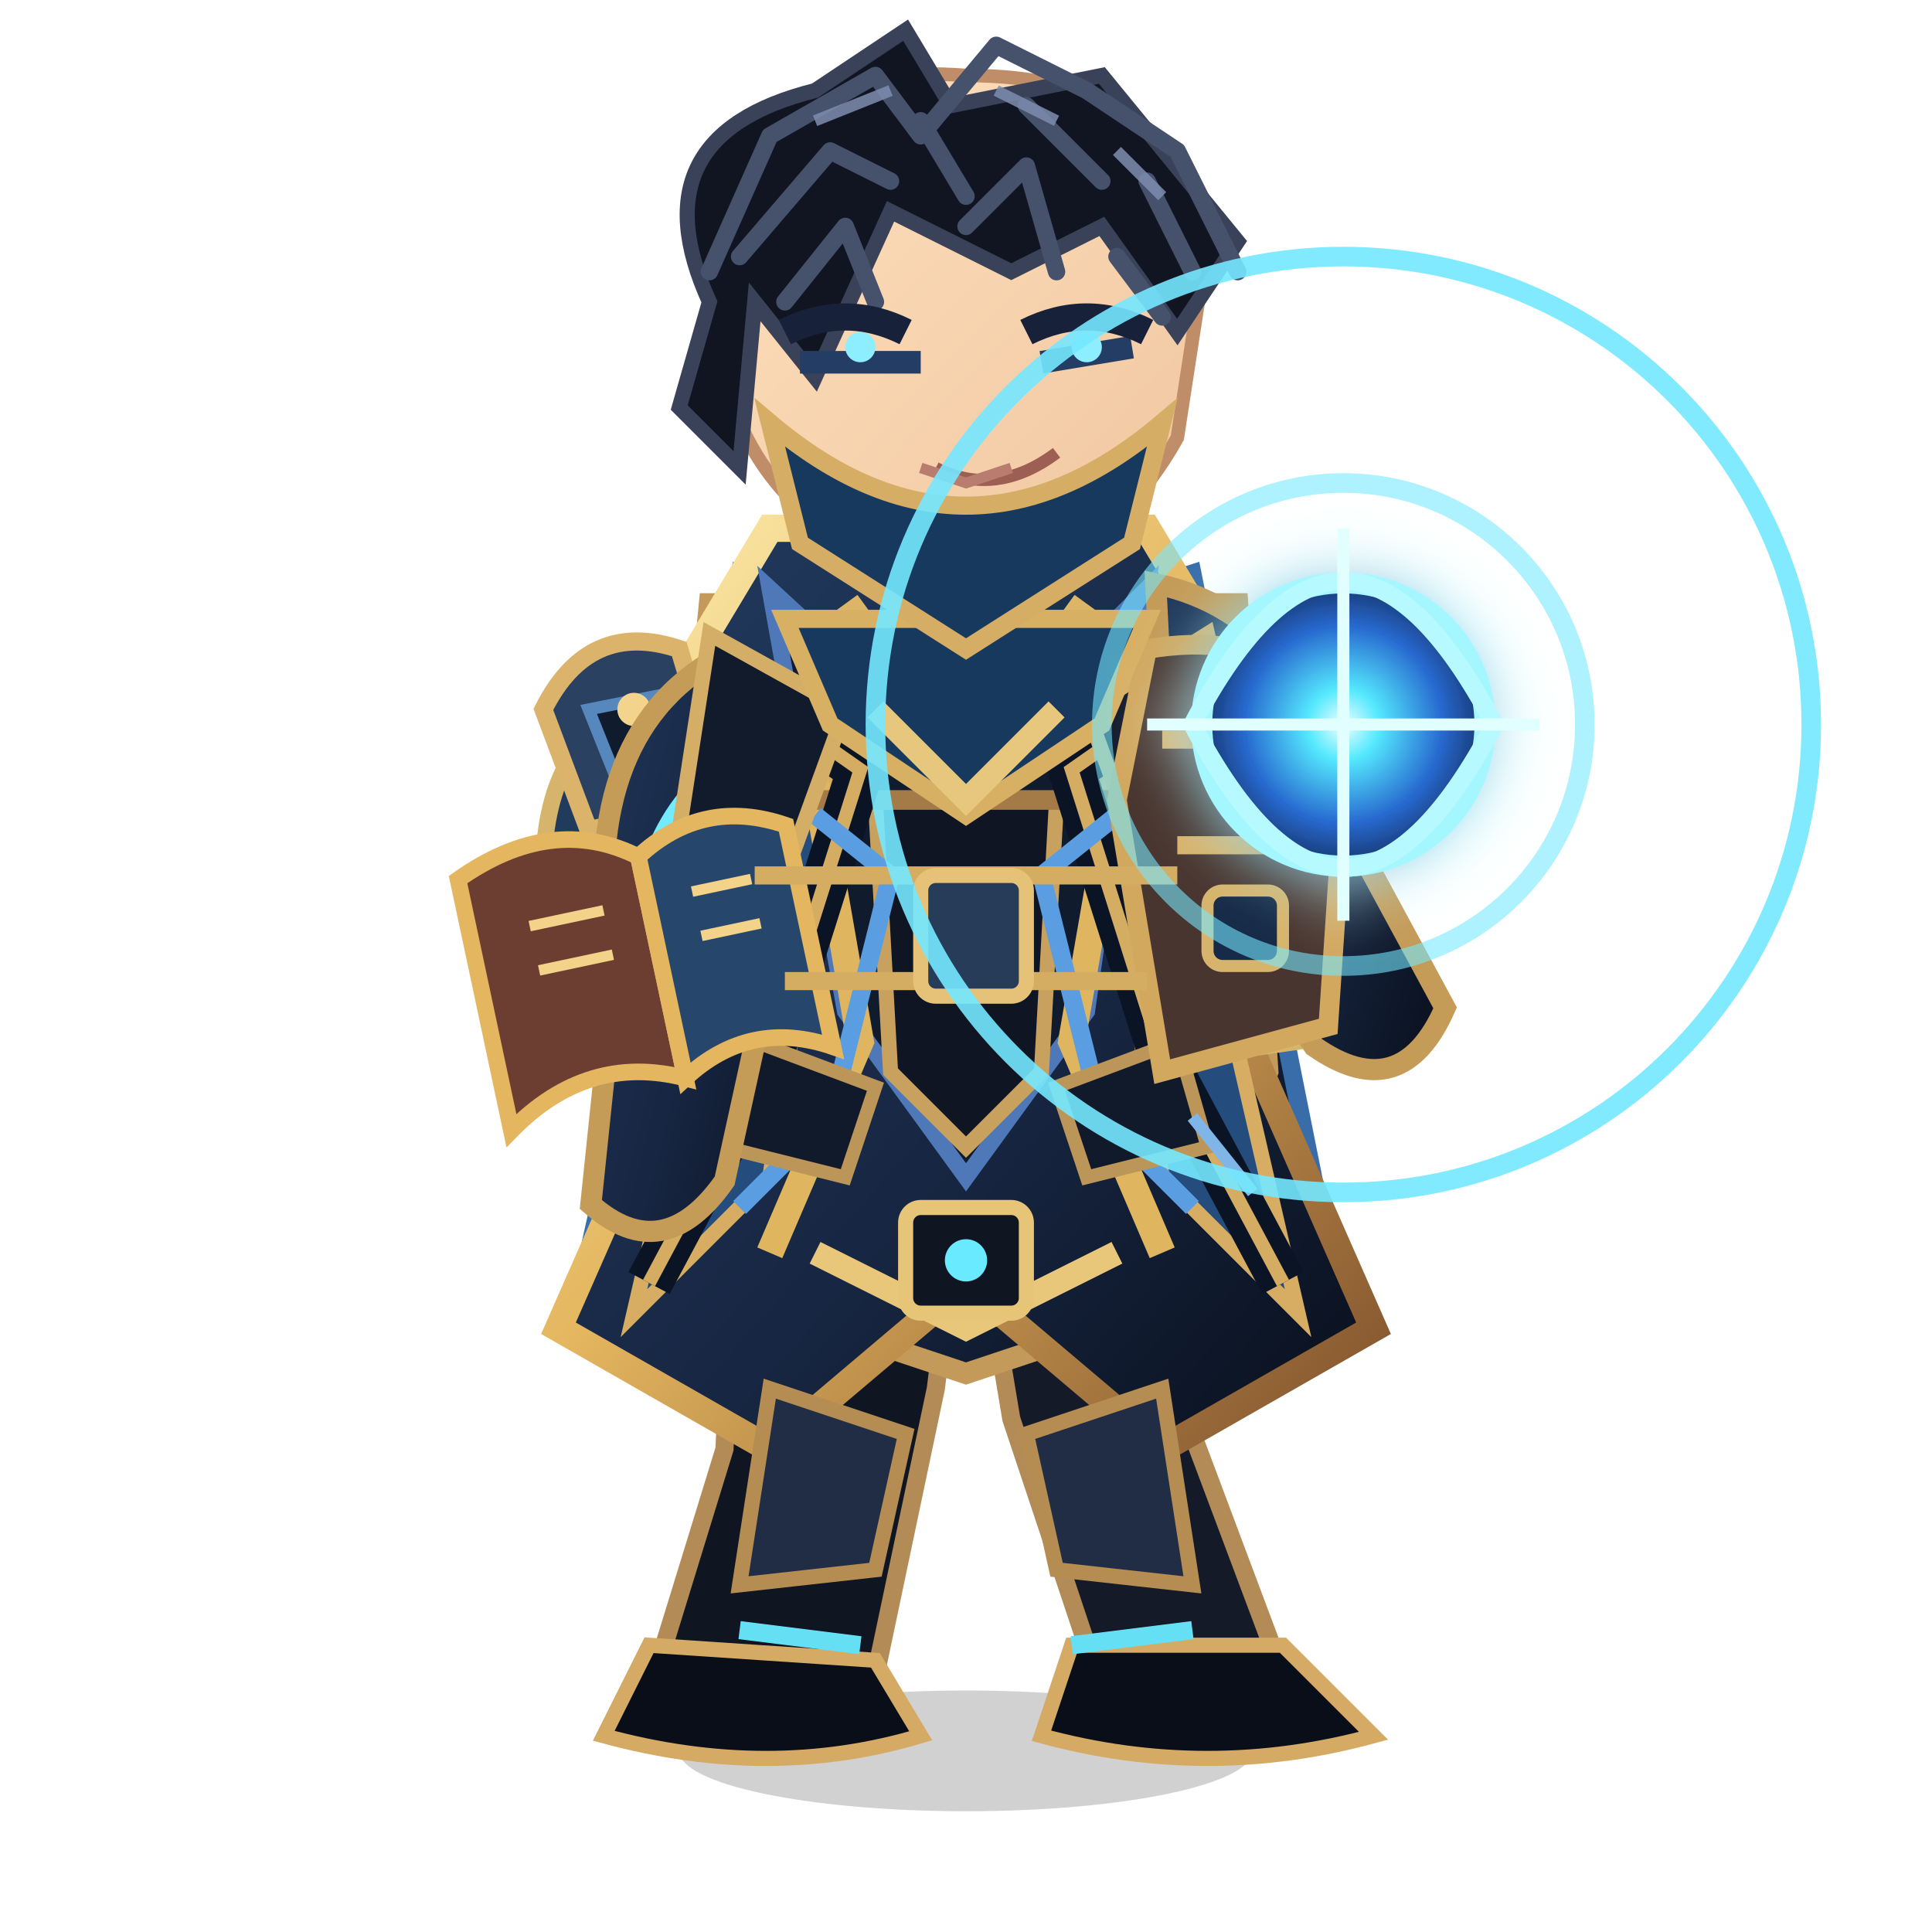
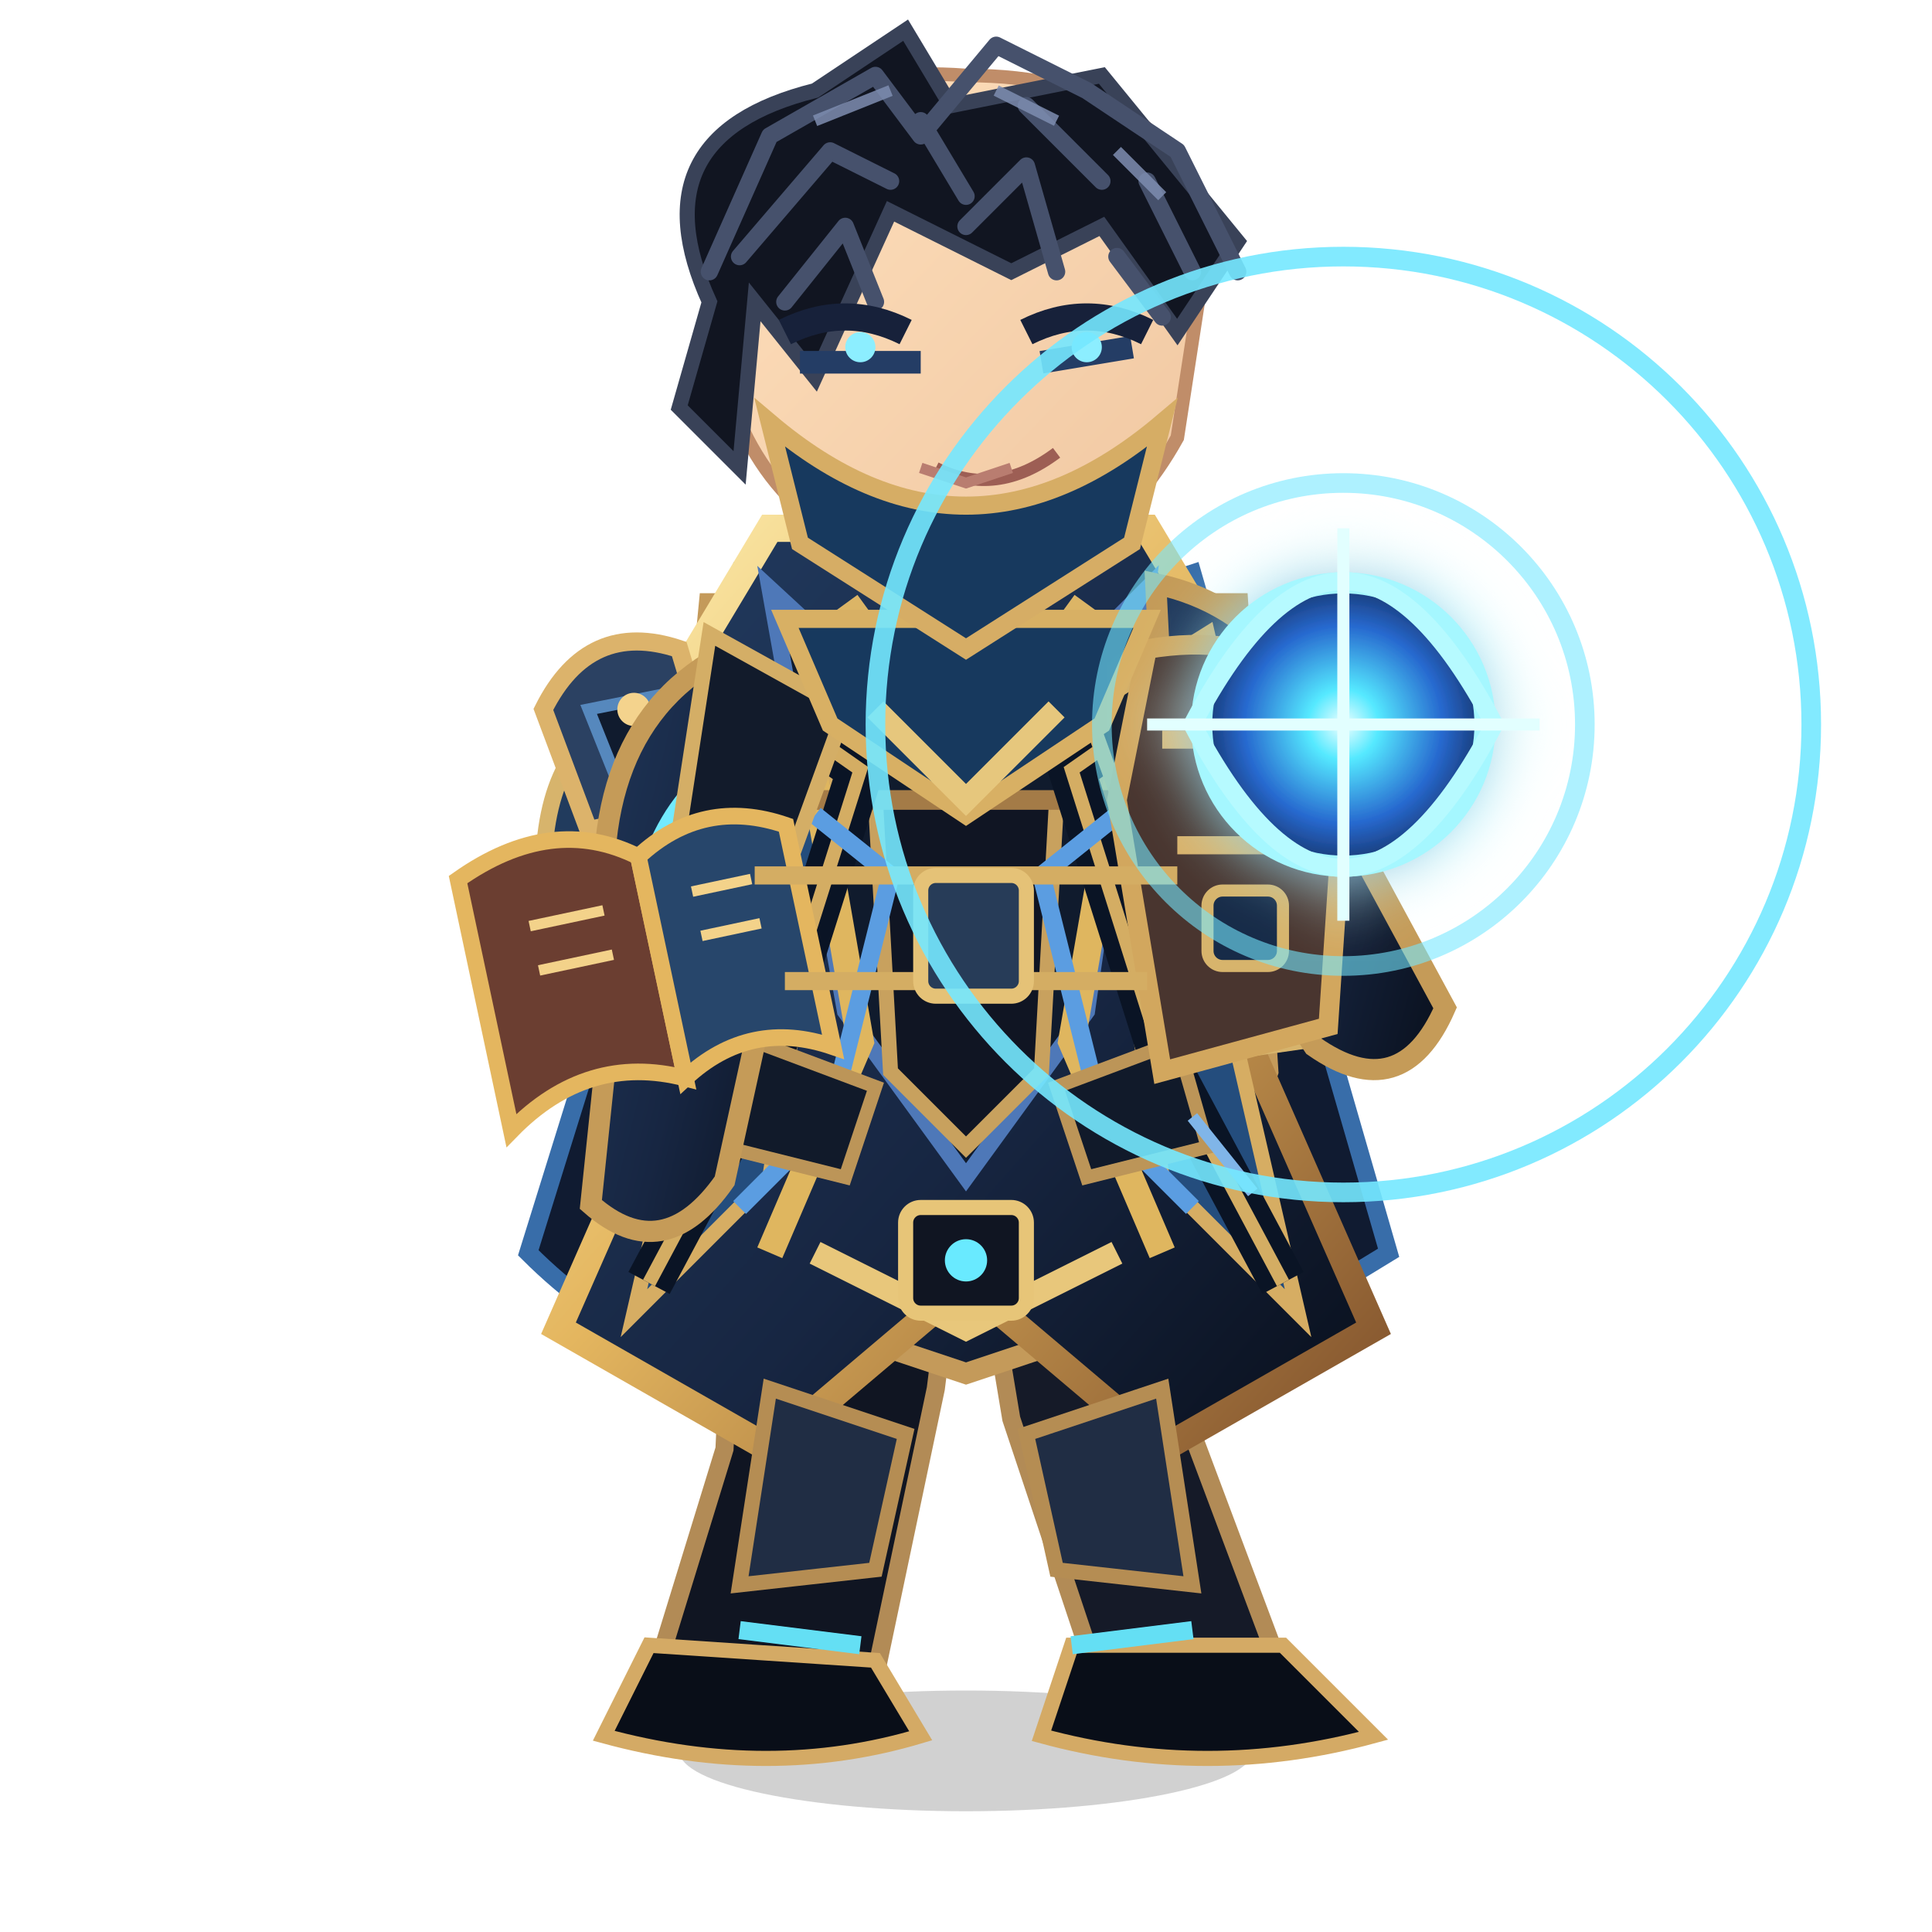
<svg xmlns="http://www.w3.org/2000/svg" width="128" height="128" viewBox="0 0 128 128" role="img" aria-label="Researcher down echoCast frame 8">
  <defs>
    <linearGradient id="coat" x1="0" y1="0" x2="1" y2="1">
      <stop offset="0" stop-color="#223c61" />
      <stop offset=".58" stop-color="#172642" />
      <stop offset="1" stop-color="#090f1b" />
    </linearGradient>
    <linearGradient id="gold" x1="0" y1="0" x2="1" y2="1">
      <stop stop-color="#fff0b2" />
      <stop offset=".45" stop-color="#e4b65f" />
      <stop offset="1" stop-color="#80512c" />
    </linearGradient>
    <radialGradient id="orb">
      <stop stop-color="#f0ffff" />
      <stop offset=".25" stop-color="#55e9ff" />
      <stop offset=".7" stop-color="#2769cf" />
      <stop offset="1" stop-color="#18366e" />
    </radialGradient>
    <linearGradient id="skin" x1="0" y1="0" x2="1" y2="1">
      <stop stop-color="#ffe0bd" />
      <stop offset="1" stop-color="#efc6a0" />
    </linearGradient>
    <filter id="glow">
      <feGaussianBlur stdDeviation="2.1" result="b" />
      <feMerge>
        <feMergeNode in="b" />
        <feMergeNode in="SourceGraphic" />
      </feMerge>
    </filter>
  </defs>
  <ellipse cx="64" cy="116" rx="19" ry="4" fill="#000" opacity=".18" />
  <g transform="translate(0 0)">
-     <path d="M49 38 Q64 43 79 38 L88 83 Q79 91 74 92 L64 84 L54 92 Q43 91 39 83 Z" fill="#101b31" stroke="#386da9" stroke-width="1.2" />
+     <path d="M49 38 Q64 43 79 38 L92 83 Q79 91 74 92 L64 84 L54 92 Q43 91 35 83 Z" fill="#101b31" stroke="#386da9" stroke-width="1.2" />
    <path d="M44 81 L54 87 L64 80 L74 87 L84 81" fill="none" stroke="#b58a4d" stroke-width="1" />
    <path d="M49 74 L48 96 L44 109 Q49 114 58 111 L62 92 L64 76 Z" fill="#101522" stroke="#b28b56" stroke-width="1.2" />
    <path d="M64 76 L67 94 L72 109 Q78 114 85 111 L79 95 L77 74 Z" fill="#151a28" stroke="#b28b56" stroke-width="1.2" />
    <path d="M43 109 L58 110 L61 115 Q51 118 40 115 Z M71 109 L85 109 L91 115 Q80 118 69 115 Z" fill="#090e18" stroke="#d4aa65" stroke-width="1" />
    <path d="M47 40 L82 40 L84 71 L79 86 L64 91 L49 86 L44 71 Z" fill="url(#coat)" stroke="#c49a5a" stroke-width="1.4" />
    <path d="M51 35 L76 35 L82 45 L80 63 L91 88 L77 96 L64 85 L51 96 L37 88 L48 63 L45 45 Z" fill="url(#coat)" stroke="url(#gold)" stroke-width="1.8" />
    <path d="M51 39 L64 51 L76 39 L72 67 L64 78 L56 67 Z" fill="#101b2d" stroke="#4e78b8" stroke-width="1.1" />
    <path d="M48 49 L55 52 L51 78 L42 87 L48 61 Z M78 49 L73 52 L77 78 L86 87 L80 61 Z" fill="#244d7d" stroke="#d6ad63" stroke-width="1" />
    <path d="M56 40 L64 51 L72 40" fill="none" stroke="#dcb566" stroke-width="2" />
    <path d="M58 53 L70 53 L69 71 L64 76 L59 71 Z" fill="#101523" stroke="#c8a15e" stroke-width="1" />
    <path d="M53 46 L57 69 L51 83 M75 46 L71 69 L77 83" fill="none" stroke="#dfb65f" stroke-width="1.8" />
    <path d="M47 53 L81 53" stroke="#a47b47" stroke-width="1.3" />
    <path d="M47 44 L57 51 L51 70 L43 85 M81 44 L71 51 L77 70 L85 85" fill="none" stroke="#0a1425" stroke-width="3.1" />
    <path d="M47 44 L57 51 L51 70 L43 85 M81 44 L71 51 L77 70 L85 85" fill="none" stroke="#d4ad63" stroke-width=".9" />
    <path d="M54 54 L59 58 L55 74 L49 80 M74 54 L69 58 L73 74 L79 80" fill="none" stroke="#5b9de1" stroke-width="1.2" />
    <path d="M54 83 L64 88 L74 83" fill="none" stroke="#e8c77b" stroke-width="1.6" />
    <rect x="60" y="80" width="8" height="7" rx="1" fill="#101522" stroke="#e7c578" stroke-width="1" />
    <circle cx="64" cy="83.5" r="1.4" fill="#69eaff" />
    <path d="M42 47 Q36 49 36 58 L38 69 L45 70 L48 58 Z" fill="#213b5d" stroke="#d7b46c" stroke-width="1.1" />
    <path d="M39 53 L44 55 L42 64" fill="none" stroke="#5799d9" stroke-width="1.3" />
    <path d="M81 47 Q88 49 88 58 L86 69 L79 70 L76 58 Z" fill="#172944" stroke="#d7b46c" stroke-width="1.1" />
    <path d="M80 54 L85 56 L83 64" fill="none" stroke="#5799d9" stroke-width="1.3" />
    <path d="M50 69 L58 72 L56 78 L48 76 Z M70 72 L78 69 L80 76 L72 78 Z" fill="#111a2a" stroke="#bc9558" stroke-width=".9" />
    <path d="M51 92 L60 95 L58 104 L49 105 Z M68 95 L77 92 L79 105 L70 104 Z" fill="#202d44" stroke="#b58d53" stroke-width="1" />
    <path d="M49 108 L57 109 M71 109 L79 108" stroke="#64dff4" stroke-width="1.2" />
    <path d="M45 43 Q39 41 36 47 L39 55 L48 53 Z M80 43 Q86 41 89 47 L86 55 L77 53 Z" fill="#2b4162" stroke="#dcb36b" stroke-width="1.2" />
    <path d="M39 47 L44 46 L46 50 L41 52 Z M81 46 L86 47 L84 52 L79 50 Z" fill="#101b2e" stroke="#5688bd" stroke-width=".8" />
    <circle cx="42" cy="47" r="1.1" fill="#f4d38d" />
    <circle cx="84" cy="47" r="1.1" fill="#f4d38d" />
    <path d="M49 57 L53 60 M79 57 L75 60 M49 74 L45 79 M79 74 L83 79" stroke="#80b5e8" stroke-width=".8" />
    <g transform="rotate(-10 64 48)">
      <path d="M48 41 Q38 45 38 61 L34 75 Q38 80 43 75 L50 58 Z" fill="url(#coat)" stroke="#c59b58" stroke-width="1.4" />
      <path d="M78 41 Q88 45 88 60 L92 72 Q88 78 83 73 L76 57 Z" fill="url(#coat)" stroke="#c59b58" stroke-width="1.4" />
      <path d="M40 58 Q43 48 51 47 M88 58 Q85 48 77 47" stroke="#72eaff" stroke-width="1.3" fill="none" />
    </g>
    <path d="M47 42 L56 47 L52 58 L45 55 Z M80 42 L72 47 L76 58 L83 55 Z" fill="#121b2b" stroke="#d4ae66" stroke-width="1" />
    <path d="M76 43 Q88 41 89 53 L88 68 L77 71 L74 53 Z" fill="#49352f" stroke="#d2a75e" stroke-width="1.3" />
    <path d="M77 49 L87 49 M78 56 L86 56" stroke="#d9b16a" stroke-width="1.2" />
    <rect x="80" y="59" width="5" height="5" rx="1" fill="#172b48" stroke="#d7b46c" stroke-width=".8" />
    <g transform="rotate(-12 42 65)">
      <path d="M32 56 Q39 53 44 57 L44 72 Q38 69 32 73 Z" fill="#6b3e31" stroke="#e4b65f" stroke-width="1.1" />
      <path d="M44 57 Q49 54 54 57 L54 72 Q49 69 44 72 Z" fill="#27466b" stroke="#e4b65f" stroke-width="1.1" />
      <path d="M36 60 L41 60 M36 63 L41 63 M47 60 L51 60 M47 63 L51 63" stroke="#f3d28a" stroke-width=".7" />
    </g>
    <path d="M52 41 L76 41 L73 48 L64 54 L55 48 Z" fill="#17395e" stroke="#d8b064" stroke-width="1.2" />
    <path d="M58 47 L64 53 L70 47" fill="none" stroke="#e6c77d" stroke-width="1.5" />
    <path d="M50 58 L78 58 M52 65 L76 65" stroke="#d4ad63" stroke-width="1.2" />
    <rect x="61" y="58" width="7" height="8" rx="1" fill="#273c58" stroke="#e5c277" stroke-width="1" />
    <path d="M48 14 Q51 4 64 5 Q78 5 80 16 L78 29 Q73 38 64 38 Q53 37 49 28 Z" fill="url(#skin)" stroke="#c08d69" stroke-width=".9" />
    <path d="M47 20 Q42 9 54 6 L60 2 L63 7 L73 5 L82 16 L78 22 L73 15 L67 18 L59 14 L54 25 L50 20 L49 31 L45 27 Z" fill="#111521" stroke="#394258" stroke-width="1" />
    <path d="M53 24 L61 24 M69 24 L75 23" stroke="#243d65" stroke-width="1.5" />
    <path d="M62 31 Q66 33 70 30" fill="none" stroke="#9d5e54" stroke-width=".8" />
    <path d="M47 18 L51 9 L58 5 L61 9 L66 3 L72 6 L78 10 L82 18 M49 17 L55 10 L59 12 M61 8 L64 13 M68 7 L73 12 M76 12 L79 18 M52 20 L56 15 L58 20 M64 15 L68 11 L70 18 M74 17 L77 21" fill="none" stroke="#46516c" stroke-width="1.15" stroke-linecap="round" stroke-linejoin="round" />
    <path d="M54 8 L59 6 M66 6 L70 8 M74 10 L77 13" fill="none" stroke="#7e8db0" stroke-width=".75" opacity=".85" />
    <path d="M52 22 Q56 20 60 22 M68 22 Q72 20 76 22" fill="none" stroke="#17213a" stroke-width="1.8" />
    <circle cx="57" cy="23" r="1" fill="#8ceeff" />
    <circle cx="72" cy="23" r="1" fill="#8ceeff" />
    <path d="M61 31 L64 32 L67 31" fill="none" stroke="#b97d70" stroke-width=".7" />
    <path d="M51 28 Q64 39 77 28 L75 36 L64 43 L53 36 Z" fill="#17395e" stroke="#d6ad65" stroke-width="1.2" />
    <g filter="url(#glow)">
      <circle cx="89" cy="48" r="9.385" fill="url(#orb)" stroke="#a5f7ff" stroke-width="1.4" />
      <path d="M79 48 Q89 29 99 48 Q89 67 79 48" fill="none" stroke="#b6faff" stroke-width="1.2" />
      <path d="M76 48 L102 48 M89 35 L89 61" stroke="#e2ffff" stroke-width=".8" />
    </g>
    <g fill="none" stroke="#74e8ff" stroke-width="1.3" opacity=".9">
      <circle cx="89" cy="48" r="31" />
      <circle cx="89" cy="48" r="16" opacity=".65" />
    </g>
  </g>
</svg>
